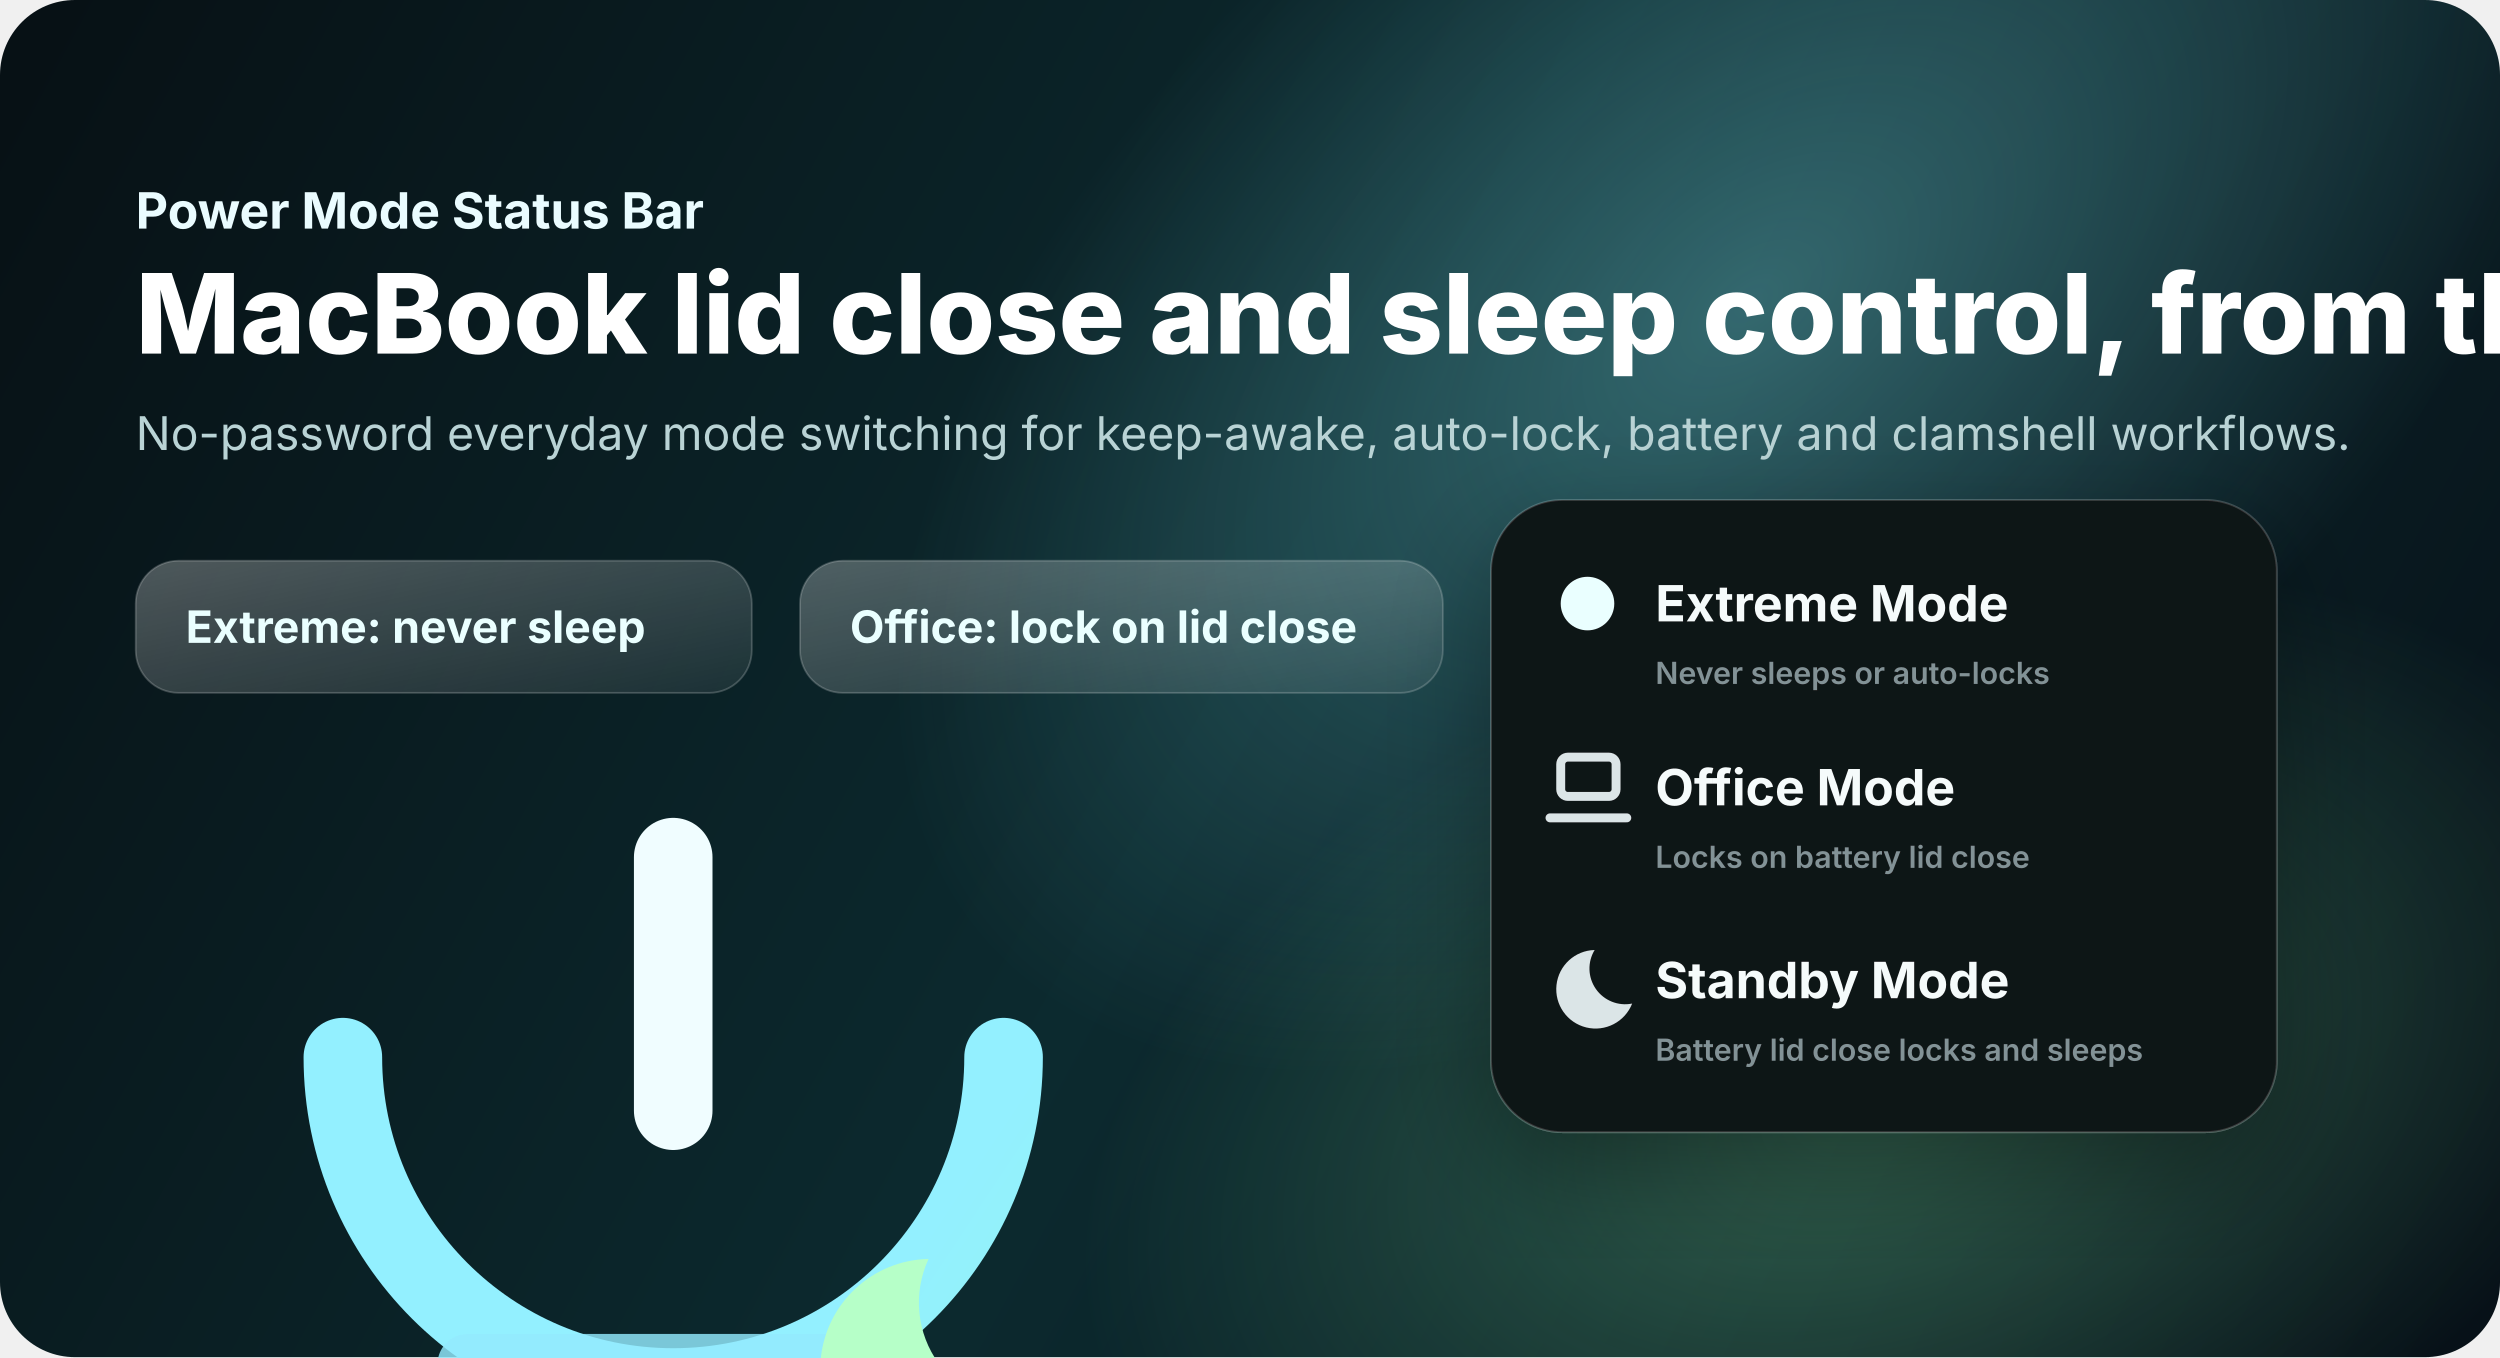
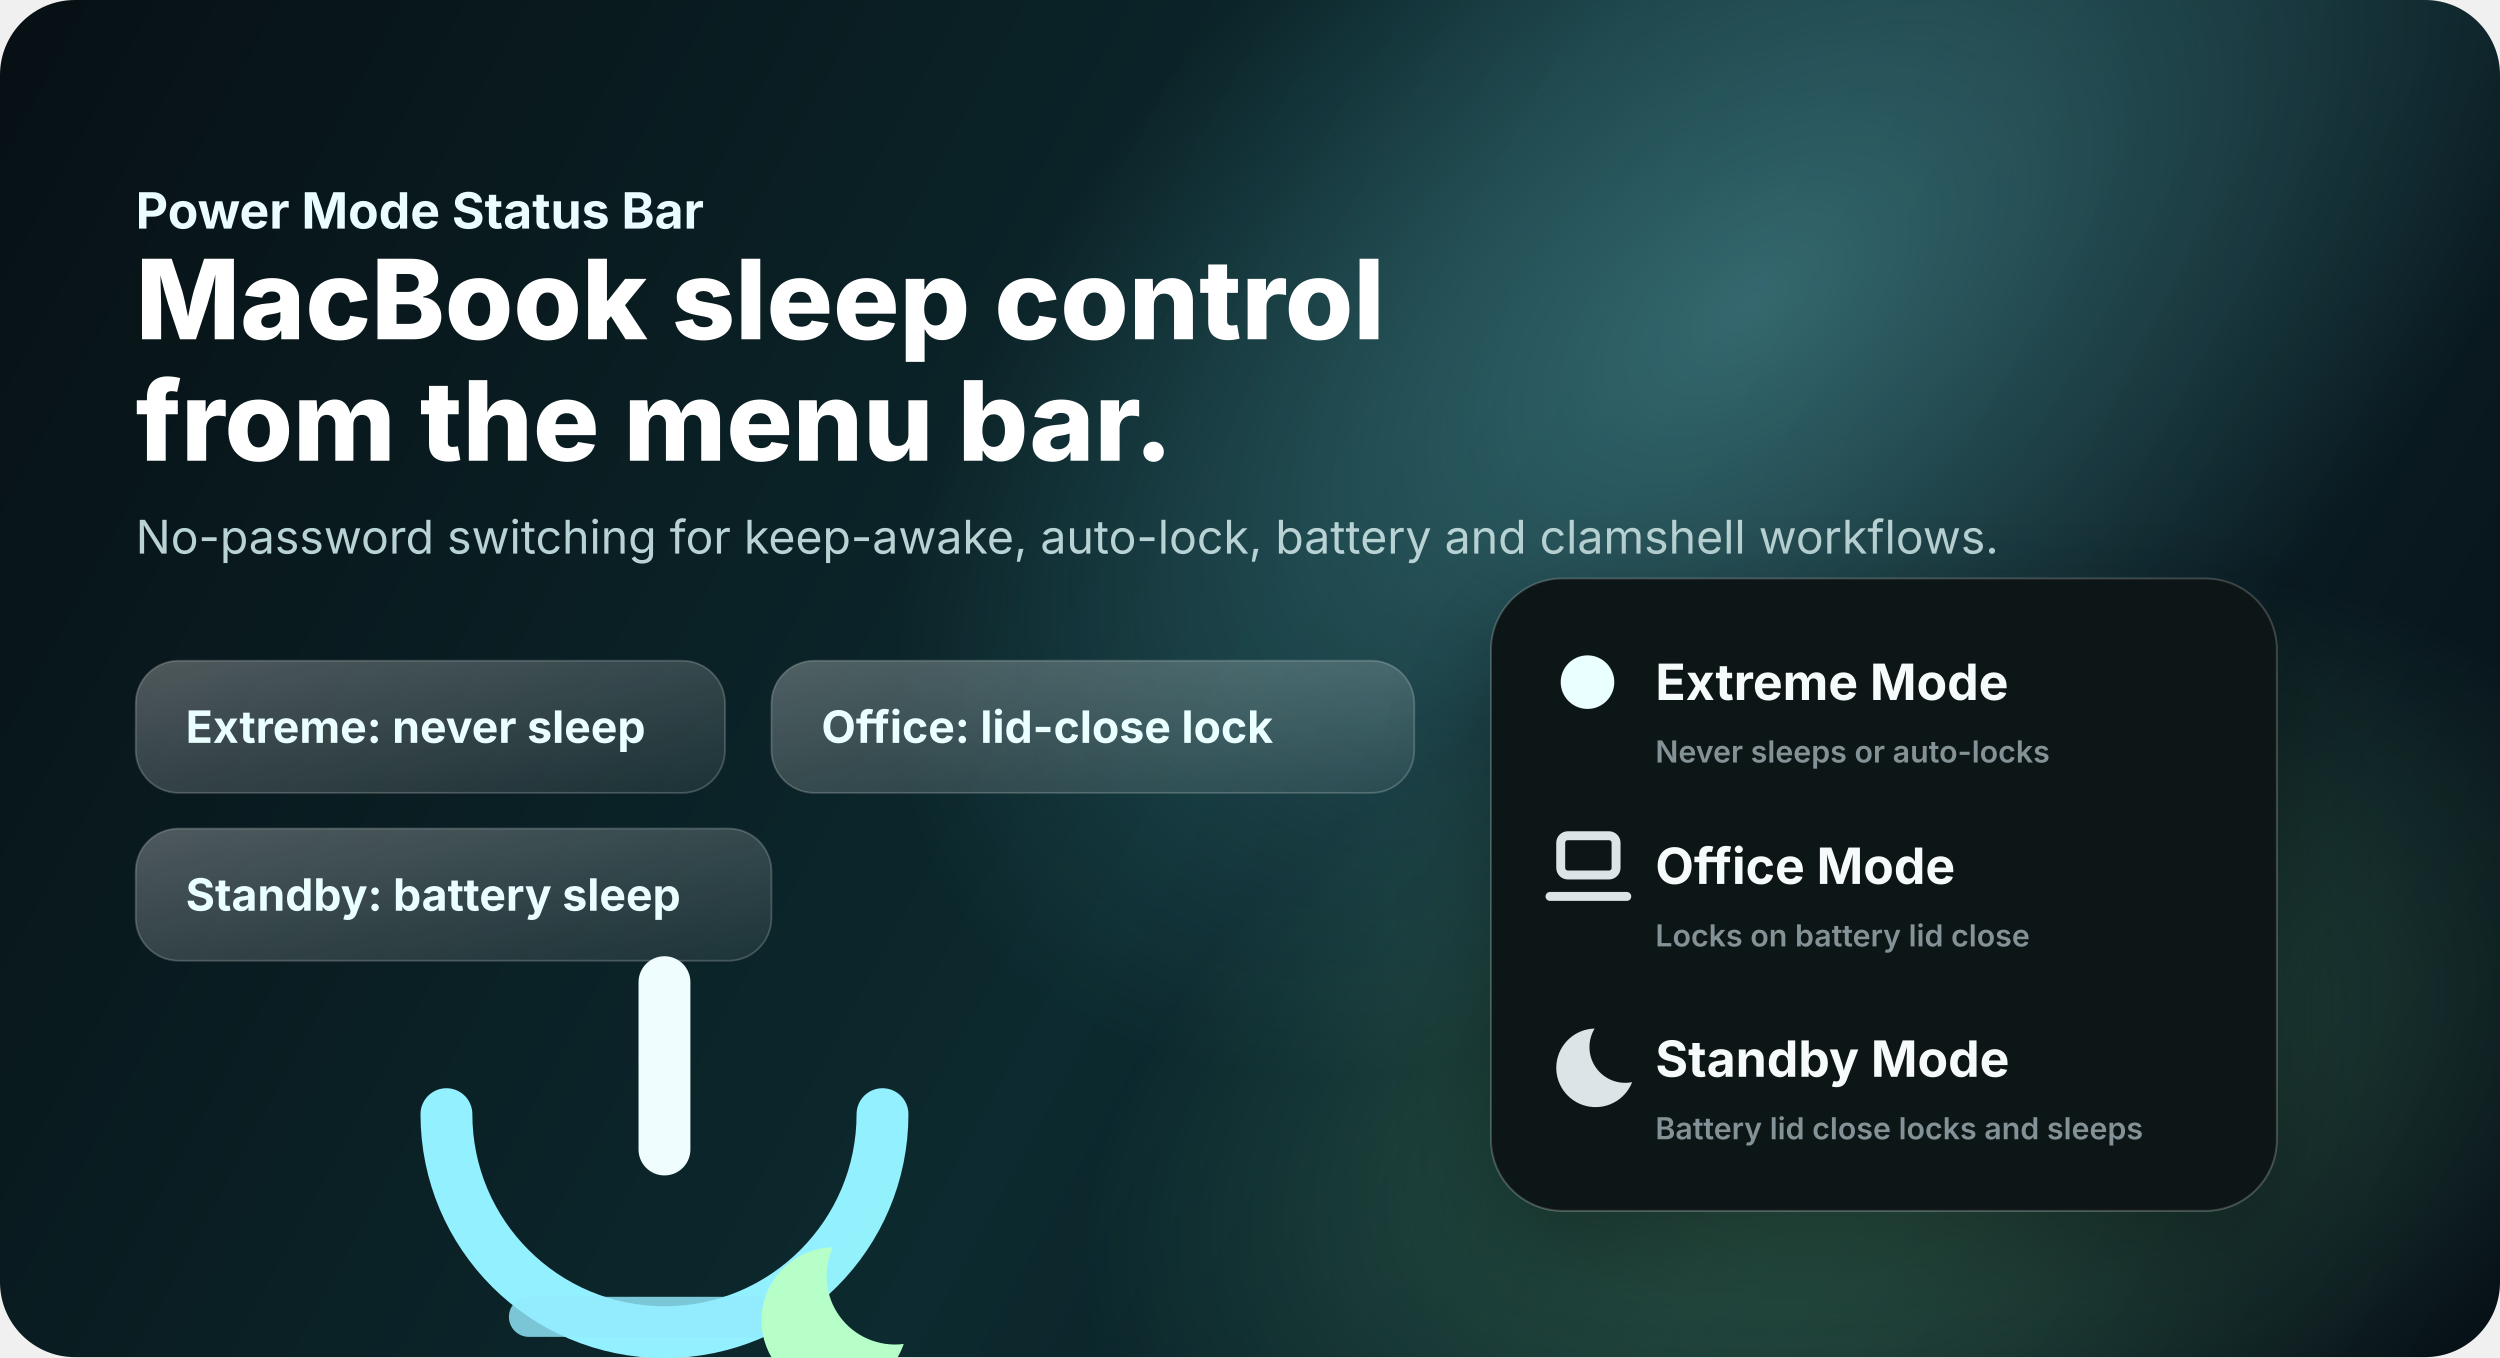
<svg xmlns="http://www.w3.org/2000/svg" viewBox="0 0 1400 760" role="img" aria-labelledby="title desc">
  <defs>
    <linearGradient id="bg" x1="0" y1="0" x2="1400" y2="760" gradientUnits="userSpaceOnUse">
      <stop offset="0" stop-color="#071014" />
      <stop offset="0.5" stop-color="#0c2a2f" />
      <stop offset="1" stop-color="#071017" />
    </linearGradient>
    <radialGradient id="glow1" cx="0" cy="0" r="1" gradientUnits="userSpaceOnUse" gradientTransform="translate(980 170) rotate(141) scale(560 320)">
      <stop offset="0" stop-color="#8af7ff" stop-opacity="0.32" />
      <stop offset="1" stop-color="#8af7ff" stop-opacity="0" />
    </radialGradient>
    <radialGradient id="glow2" cx="0" cy="0" r="1" gradientUnits="userSpaceOnUse" gradientTransform="translate(1050 620) rotate(-18) scale(460 280)">
      <stop offset="0" stop-color="#8effb1" stop-opacity="0.30" />
      <stop offset="1" stop-color="#8effb1" stop-opacity="0" />
    </radialGradient>
    <linearGradient id="glass" x1="0" y1="0" x2="1" y2="1">
      <stop offset="0" stop-color="#ffffff" stop-opacity="0.28" />
      <stop offset="1" stop-color="#ffffff" stop-opacity="0.07" />
    </linearGradient>
    <linearGradient id="accent" x1="210" y1="385" x2="655" y2="680" gradientUnits="userSpaceOnUse">
      <stop offset="0" stop-color="#93f0ff" />
      <stop offset="1" stop-color="#96ffc1" />
    </linearGradient>
    <filter id="shadow" x="-20%" y="-20%" width="140%" height="140%">
      <feDropShadow dx="0" dy="22" stdDeviation="30" flood-color="#000000" flood-opacity="0.35" />
    </filter>
  </defs>
  <rect width="1400" height="760" rx="42" fill="url(#bg)" />
  <rect width="1400" height="760" rx="42" fill="url(#glow1)" />
  <rect width="1400" height="760" rx="42" fill="url(#glow2)" />
  <g transform="translate(76 86)">
    <text x="0" y="42" fill="#eafcff" font-size="28" font-family="-apple-system,BlinkMacSystemFont,Segoe UI,sans-serif" font-weight="700">Power Mode Status Bar</text>
-     <text x="0" y="112" fill="#ffffff" font-size="62" font-family="-apple-system,BlinkMacSystemFont,Segoe UI,sans-serif" font-weight="800">MacBook lid close and sleep control, from the menu bar.</text>
-     <text x="0" y="166" fill="#b9d3d5" font-size="26" font-family="-apple-system,BlinkMacSystemFont,Segoe UI,sans-serif">No-password everyday mode switching for keep-awake, auto-lock, battery and clamshell workflows.</text>
-     <g transform="translate(0 228)" font-family="-apple-system,BlinkMacSystemFont,Segoe UI,sans-serif">
-       <rect x="0" y="0" width="345" height="74" rx="24" fill="url(#glass)" stroke="#ffffff" stroke-opacity="0.20" />
+     <text x="0" y="104" fill="#ffffff" font-size="62" font-family="-apple-system,BlinkMacSystemFont,Segoe UI,sans-serif" font-weight="800">MacBook sleep control</text>
+     <text x="0" y="172" fill="#ffffff" font-size="62" font-family="-apple-system,BlinkMacSystemFont,Segoe UI,sans-serif" font-weight="800">from the menu bar.</text>
+     <text x="0" y="224" fill="#b9d3d5" font-size="26" font-family="-apple-system,BlinkMacSystemFont,Segoe UI,sans-serif">No-password switching for keep-awake, auto-lock, battery and clamshell workflows.</text>
+     <g transform="translate(0 284)" font-family="-apple-system,BlinkMacSystemFont,Segoe UI,sans-serif">
+       <rect x="0" y="0" width="330" height="74" rx="24" fill="url(#glass)" stroke="#ffffff" stroke-opacity="0.20" />
      <text x="28" y="46" fill="#eaffff" font-size="25" font-weight="700">Extreme: never sleep</text>
-       <rect x="372" y="0" width="360" height="74" rx="24" fill="url(#glass)" stroke="#ffffff" stroke-opacity="0.20" />
-       <text x="400" y="46" fill="#eaffff" font-size="25" font-weight="700">Office: lock on lid close</text>
-       <rect x="760" y="0" width="360" height="74" rx="24" fill="url(#glass)" stroke="#ffffff" stroke-opacity="0.20" />
-       <text x="788" y="46" fill="#eaffff" font-size="25" font-weight="700">Standby: sleep on battery</text>
+       <rect x="356" y="0" width="360" height="74" rx="24" fill="url(#glass)" stroke="#ffffff" stroke-opacity="0.20" />
+       <text x="384" y="46" fill="#eaffff" font-size="25" font-weight="700">Office: lid-close lock</text>
+       <rect x="0" y="94" width="356" height="74" rx="24" fill="url(#glass)" stroke="#ffffff" stroke-opacity="0.20" />
+       <text x="28" y="140" fill="#eaffff" font-size="25" font-weight="700">Standby: battery sleep</text>
    </g>
  </g>
-   <g transform="translate(835 280)" filter="url(#shadow)">
+   <g transform="translate(835 324)" filter="url(#shadow)">
    <rect x="0" y="0" width="440" height="354" rx="40" fill="#111516" stroke="#ffffff" stroke-opacity="0.18" />
    <g font-family="-apple-system,BlinkMacSystemFont,Segoe UI,sans-serif" font-weight="700" font-size="28">
      <circle cx="54" cy="58" r="15" fill="#eaffff" />
      <text x="92" y="68" fill="#f5fbfb">Extreme Mode</text>
      <text x="92" y="103" fill="#829296" font-size="17" font-weight="600">Never sleeps or auto-locks</text>
      <rect x="39" y="144" width="31" height="22" rx="4" fill="none" stroke="#dbe5e7" stroke-width="5" />
      <path d="M33 178h43" stroke="#dbe5e7" stroke-width="5" stroke-linecap="round" />
      <text x="92" y="171" fill="#f5fbfb">Office Mode</text>
      <text x="92" y="206" fill="#829296" font-size="17" font-weight="600">Locks on battery lid close</text>
      <path d="M58 252a22 22 0 1 0 21 30a20 20 0 0 1-21-30z" fill="#dbe5e7" />
      <text x="92" y="279" fill="#f5fbfb">Standby Mode</text>
      <text x="92" y="314" fill="#829296" font-size="17" font-weight="600">Battery lid close locks and sleeps</text>
    </g>
  </g>
-   <g transform="translate(192 480)">
+   <g transform="translate(250 550) scale(0.66)">
    <path d="M0 112a185 185 0 1 0 370 0" fill="none" stroke="url(#accent)" stroke-width="44" stroke-linecap="round" />
    <path d="M185 0v142" stroke="#f0fdff" stroke-width="44" stroke-linecap="round" />
    <path d="M70 284h230" stroke="#93eafe" stroke-width="34" stroke-linecap="round" opacity="0.82" />
    <path d="M328 225a62 62 0 1 0 60 82a58 58 0 0 1-60-82z" fill="#b6ffc8" />
  </g>
</svg>
